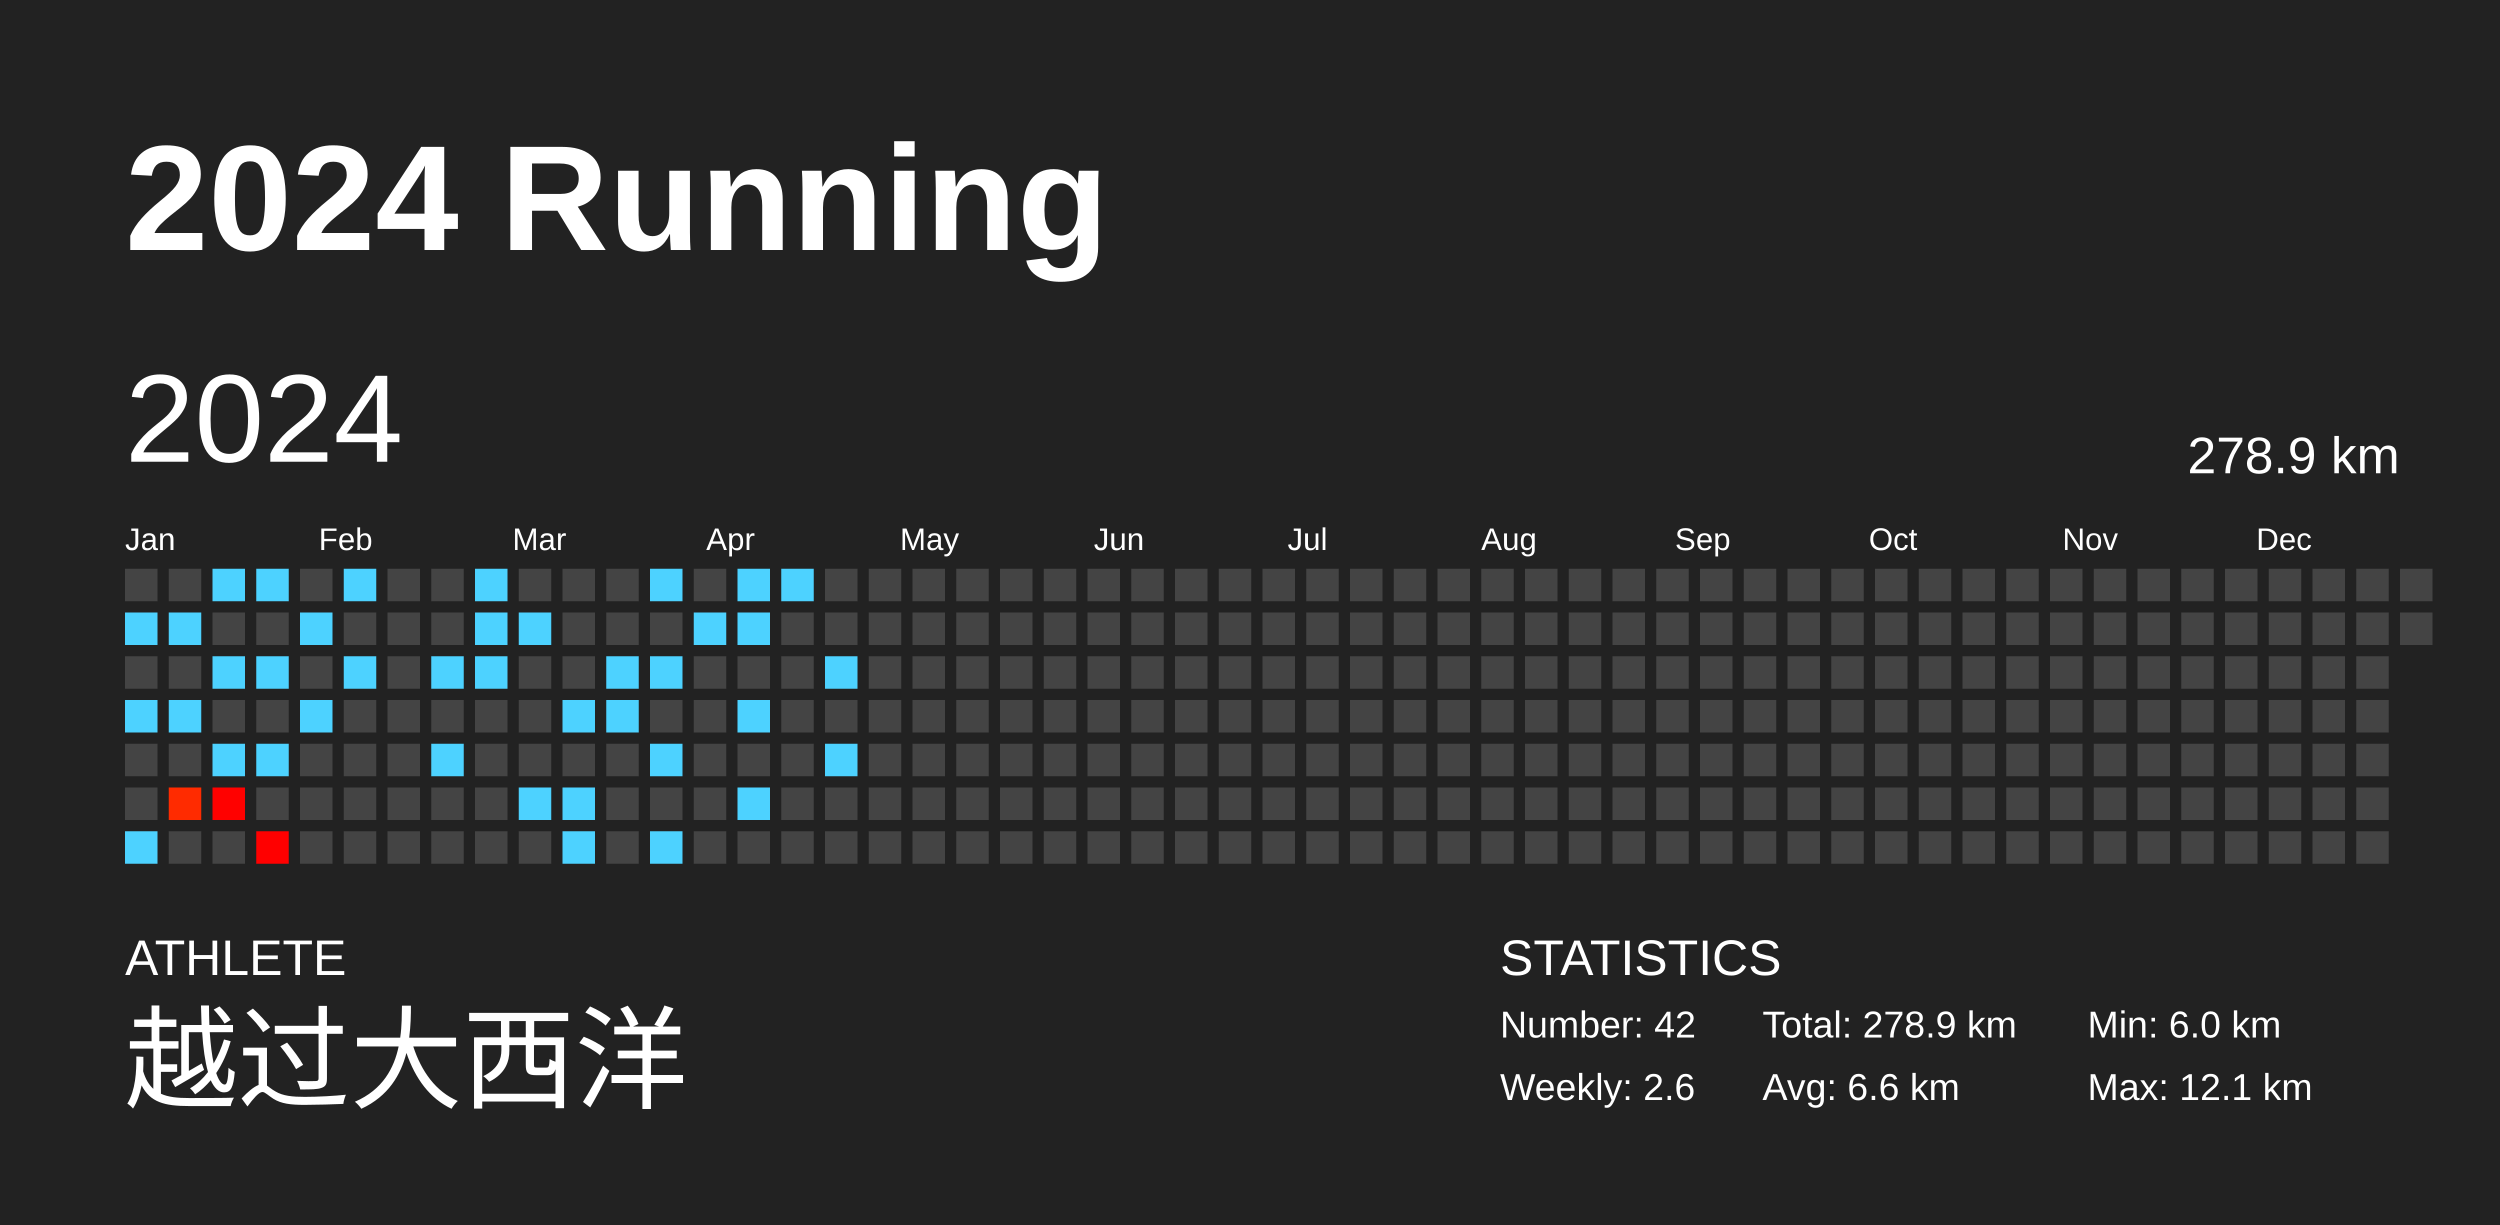
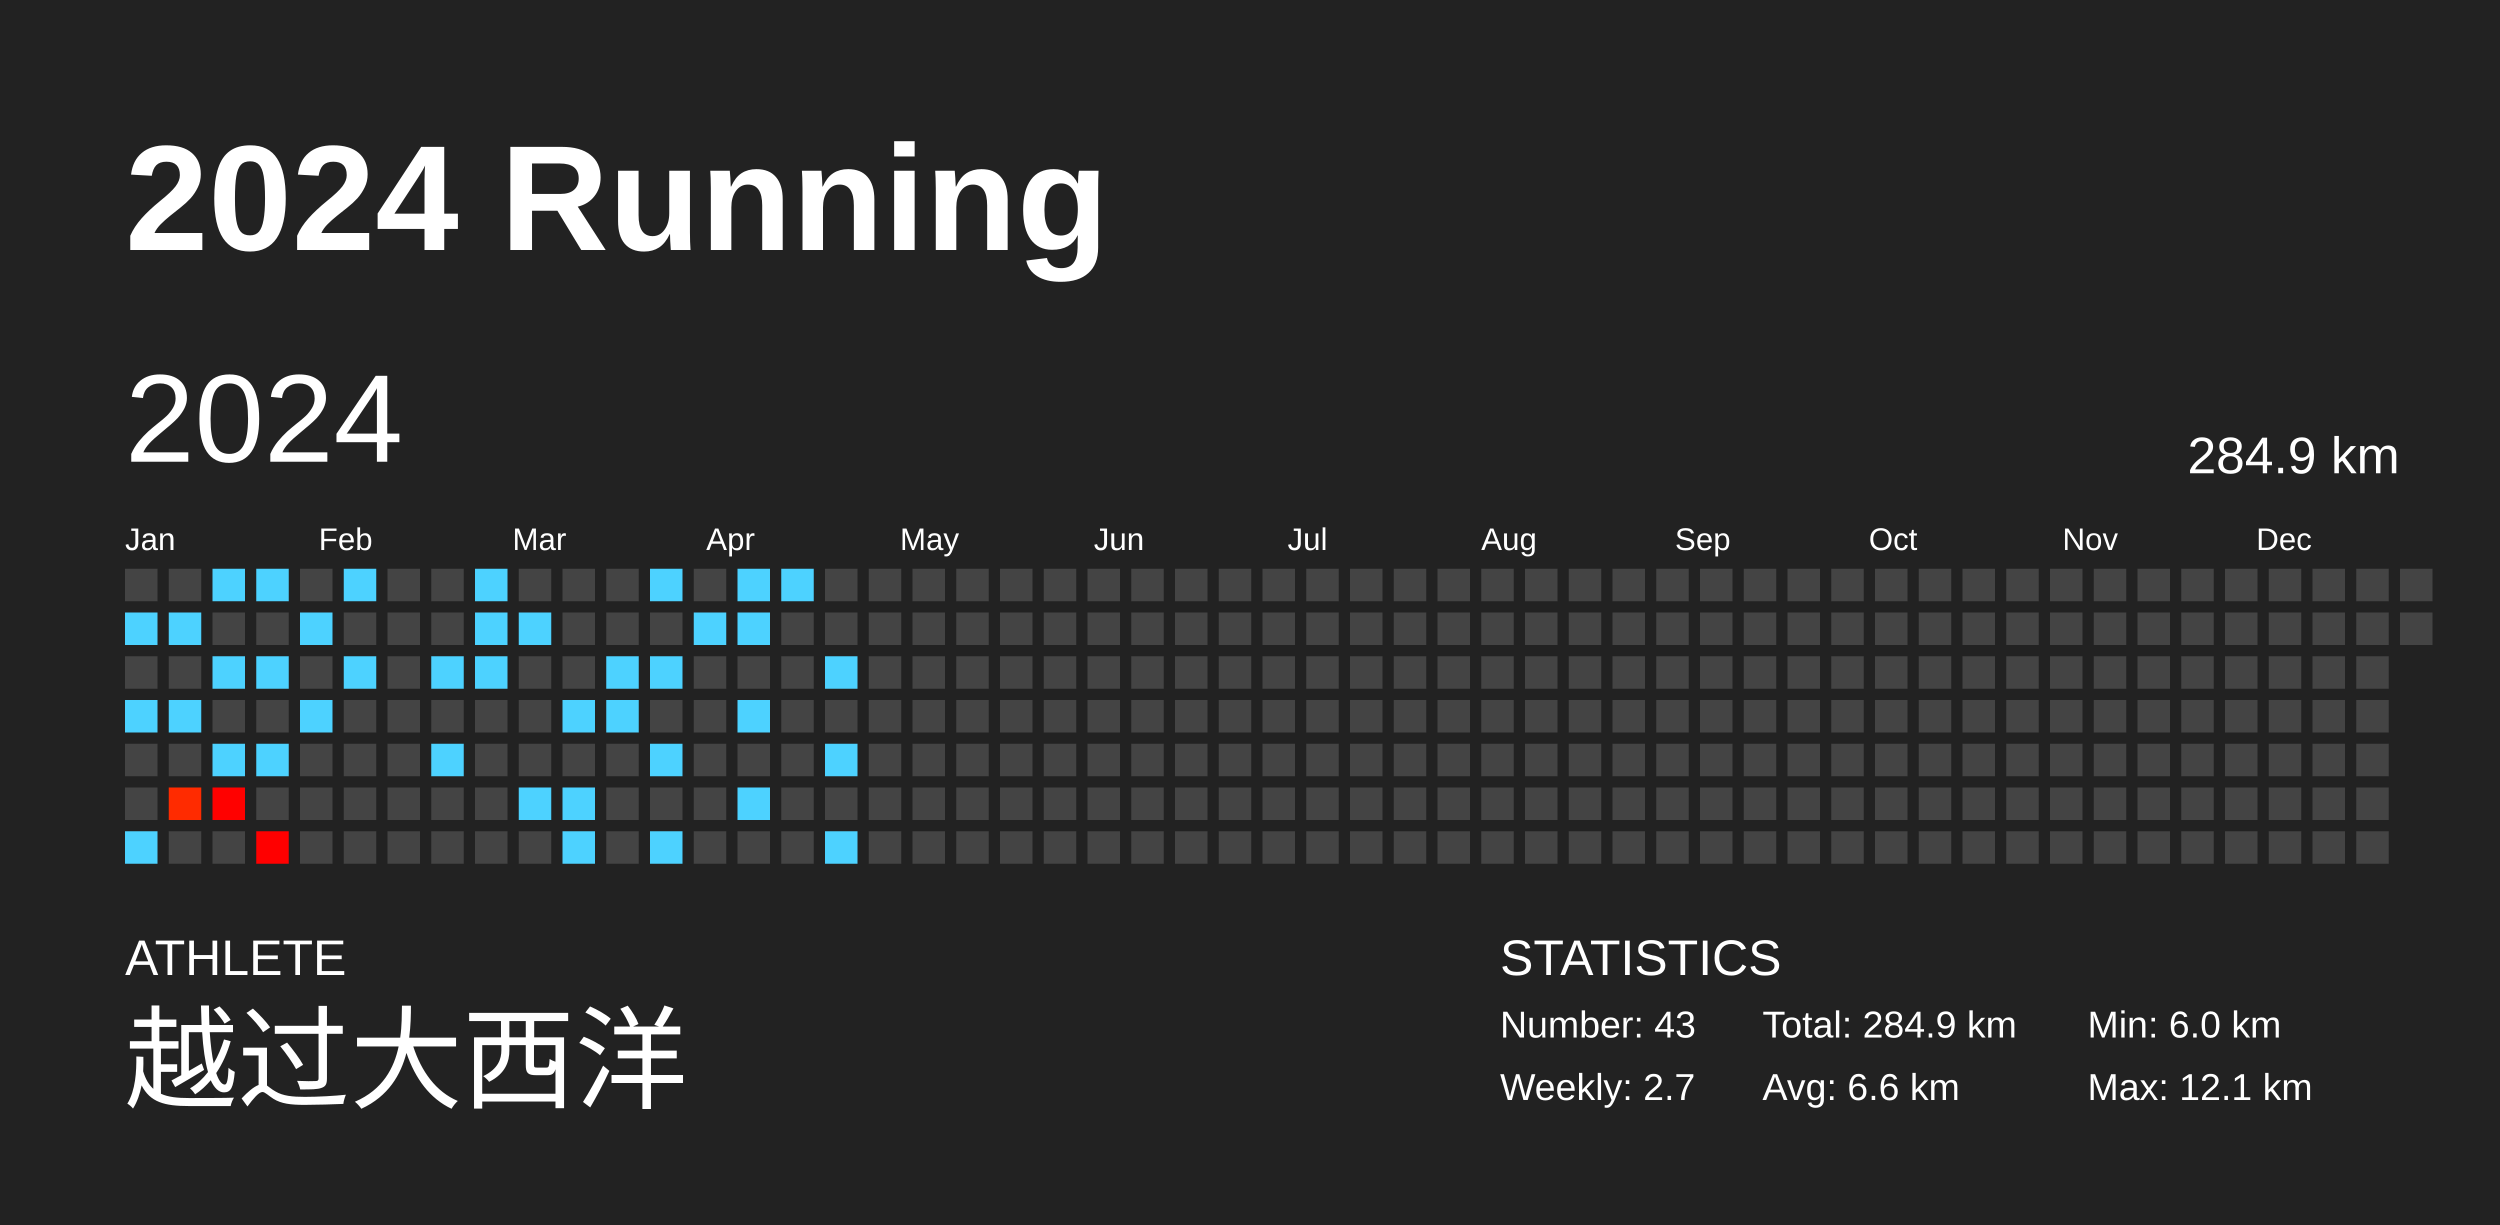
<svg xmlns="http://www.w3.org/2000/svg" baseProfile="full" height="98mm" version="1.1" viewBox="0,0,200,98" width="200mm">
  <defs />
  <rect fill="#222222" height="98" width="200" x="0" y="0" />
  <text fill="#FFFFFF" style="font-size:12px; font-family:Arial; font-weight:bold;" x="10" y="20">2024 Running</text>
  <text fill="#FFFFFF" style="font-size:4px; font-family:Arial" x="10" y="78">ATHLETE</text>
  <text fill="#FFFFFF" style="font-size:9px; font-family:Arial" x="10" y="88">越过大西洋</text>
  <text fill="#FFFFFF" style="font-size:4px; font-family:Arial" x="120" y="78">STATISTICS</text>
-   <text fill="#FFFFFF" style="font-size:3px; font-family:Arial" x="120" y="83">Number: 42</text>
-   <text fill="#FFFFFF" style="font-size:3px; font-family:Arial" x="120" y="88">Weekly: 2.6</text>
-   <text fill="#FFFFFF" style="font-size:3px; font-family:Arial" x="141" y="83">Total: 278.9 km</text>
+   <text fill="#FFFFFF" style="font-size:3px; font-family:Arial" x="120" y="83">Number: 43</text>
+   <text fill="#FFFFFF" style="font-size:3px; font-family:Arial" x="120" y="88">Weekly: 2.7</text>
+   <text fill="#FFFFFF" style="font-size:3px; font-family:Arial" x="141" y="83">Total: 284.9 km</text>
  <text fill="#FFFFFF" style="font-size:3px; font-family:Arial" x="141" y="88">Avg: 6.6 km</text>
  <text fill="#FFFFFF" style="font-size:3px; font-family:Arial" x="167" y="83">Min: 6.0 km</text>
  <text fill="#FFFFFF" style="font-size:3px; font-family:Arial" x="167" y="88">Max: 12.1 km</text>
  <text dominant-baseline="hanging" fill="#FFFFFF" style="font-size:10.0px; font-family:Arial;" x="10" y="30">2024</text>
-   <text dominant-baseline="hanging" fill="#FFFFFF" style="font-size:4.125px; font-family:Arial;" x="175" y="35">278.9 km</text>
+   <text dominant-baseline="hanging" fill="#FFFFFF" style="font-size:4.125px; font-family:Arial;" x="175" y="35">284.9 km</text>
  <text fill="#FFFFFF" style="font-size:2.5px; font-family:Arial" x="10.0" y="44">Jan</text>
  <text fill="#FFFFFF" style="font-size:2.5px; font-family:Arial" x="25.5" y="44">Feb</text>
  <text fill="#FFFFFF" style="font-size:2.5px; font-family:Arial" x="41.0" y="44">Mar</text>
  <text fill="#FFFFFF" style="font-size:2.5px; font-family:Arial" x="56.5" y="44">Apr</text>
  <text fill="#FFFFFF" style="font-size:2.5px; font-family:Arial" x="72.0" y="44">May</text>
  <text fill="#FFFFFF" style="font-size:2.5px; font-family:Arial" x="87.5" y="44">Jun</text>
  <text fill="#FFFFFF" style="font-size:2.5px; font-family:Arial" x="103.0" y="44">Jul</text>
  <text fill="#FFFFFF" style="font-size:2.5px; font-family:Arial" x="118.5" y="44">Aug</text>
  <text fill="#FFFFFF" style="font-size:2.5px; font-family:Arial" x="134.0" y="44">Sep</text>
  <text fill="#FFFFFF" style="font-size:2.5px; font-family:Arial" x="149.5" y="44">Oct</text>
  <text fill="#FFFFFF" style="font-size:2.5px; font-family:Arial" x="165.0" y="44">Nov</text>
  <text fill="#FFFFFF" style="font-size:2.5px; font-family:Arial" x="180.5" y="44">Dec</text>
  <rect fill="#444444" height="2.6" width="2.6" x="10.0" y="45.5" />
  <rect fill="#4dd2ff" height="2.6" width="2.6" x="10.0" y="49.0" />
  <rect fill="#444444" height="2.6" width="2.6" x="10.0" y="52.5" />
  <rect fill="#4dd2ff" height="2.6" width="2.6" x="10.0" y="56.0" />
  <rect fill="#444444" height="2.6" width="2.6" x="10.0" y="59.5" />
  <rect fill="#444444" height="2.6" width="2.6" x="10.0" y="63.0" />
  <rect fill="#4dd2ff" height="2.6" width="2.6" x="10.0" y="66.5" />
  <rect fill="#444444" height="2.6" width="2.6" x="13.5" y="45.5" />
  <rect fill="#4dd2ff" height="2.6" width="2.6" x="13.5" y="49.0" />
  <rect fill="#444444" height="2.6" width="2.6" x="13.5" y="52.5" />
  <rect fill="#4dd2ff" height="2.6" width="2.6" x="13.5" y="56.0" />
  <rect fill="#444444" height="2.6" width="2.6" x="13.5" y="59.5" />
  <rect fill="#ff2b00" height="2.6" width="2.6" x="13.5" y="63.0" />
  <rect fill="#444444" height="2.6" width="2.6" x="13.5" y="66.5" />
  <rect fill="#4dd2ff" height="2.6" width="2.6" x="17.0" y="45.5" />
  <rect fill="#444444" height="2.6" width="2.6" x="17.0" y="49.0" />
  <rect fill="#4dd2ff" height="2.6" width="2.6" x="17.0" y="52.5" />
  <rect fill="#444444" height="2.6" width="2.6" x="17.0" y="56.0" />
  <rect fill="#4dd2ff" height="2.6" width="2.6" x="17.0" y="59.5" />
  <rect fill="#ff0100" height="2.6" width="2.6" x="17.0" y="63.0" />
  <rect fill="#444444" height="2.6" width="2.6" x="17.0" y="66.5" />
  <rect fill="#4dd2ff" height="2.6" width="2.6" x="20.5" y="45.5" />
  <rect fill="#444444" height="2.6" width="2.6" x="20.5" y="49.0" />
  <rect fill="#4dd2ff" height="2.6" width="2.6" x="20.5" y="52.5" />
  <rect fill="#444444" height="2.6" width="2.6" x="20.5" y="56.0" />
  <rect fill="#4dd2ff" height="2.6" width="2.6" x="20.5" y="59.5" />
  <rect fill="#444444" height="2.6" width="2.6" x="20.5" y="63.0" />
  <rect fill="#ff0000" height="2.6" width="2.6" x="20.5" y="66.5" />
  <rect fill="#444444" height="2.6" width="2.6" x="24.0" y="45.5" />
  <rect fill="#4dd2ff" height="2.6" width="2.6" x="24.0" y="49.0" />
  <rect fill="#444444" height="2.6" width="2.6" x="24.0" y="52.5" />
  <rect fill="#4dd2ff" height="2.6" width="2.6" x="24.0" y="56.0" />
  <rect fill="#444444" height="2.6" width="2.6" x="24.0" y="59.5" />
  <rect fill="#444444" height="2.6" width="2.6" x="24.0" y="63.0" />
  <rect fill="#444444" height="2.6" width="2.6" x="24.0" y="66.5" />
  <rect fill="#4dd2ff" height="2.6" width="2.6" x="27.5" y="45.5" />
  <rect fill="#444444" height="2.6" width="2.6" x="27.5" y="49.0" />
  <rect fill="#4dd2ff" height="2.6" width="2.6" x="27.5" y="52.5" />
  <rect fill="#444444" height="2.6" width="2.6" x="27.5" y="56.0" />
  <rect fill="#444444" height="2.6" width="2.6" x="27.5" y="59.5" />
  <rect fill="#444444" height="2.6" width="2.6" x="27.5" y="63.0" />
  <rect fill="#444444" height="2.6" width="2.6" x="27.5" y="66.5" />
  <rect fill="#444444" height="2.6" width="2.6" x="31.0" y="45.5" />
  <rect fill="#444444" height="2.6" width="2.6" x="31.0" y="49.0" />
  <rect fill="#444444" height="2.6" width="2.6" x="31.0" y="52.5" />
  <rect fill="#444444" height="2.6" width="2.6" x="31.0" y="56.0" />
  <rect fill="#444444" height="2.6" width="2.6" x="31.0" y="59.5" />
  <rect fill="#444444" height="2.6" width="2.6" x="31.0" y="63.0" />
  <rect fill="#444444" height="2.6" width="2.6" x="31.0" y="66.5" />
  <rect fill="#444444" height="2.6" width="2.6" x="34.5" y="45.5" />
  <rect fill="#444444" height="2.6" width="2.6" x="34.5" y="49.0" />
  <rect fill="#4dd2ff" height="2.6" width="2.6" x="34.5" y="52.5" />
  <rect fill="#444444" height="2.6" width="2.6" x="34.5" y="56.0" />
  <rect fill="#4dd2ff" height="2.6" width="2.6" x="34.5" y="59.5" />
  <rect fill="#444444" height="2.6" width="2.6" x="34.5" y="63.0" />
  <rect fill="#444444" height="2.6" width="2.6" x="34.5" y="66.5" />
  <rect fill="#4dd2ff" height="2.6" width="2.6" x="38.0" y="45.5" />
  <rect fill="#4dd2ff" height="2.6" width="2.6" x="38.0" y="49.0" />
  <rect fill="#4dd2ff" height="2.6" width="2.6" x="38.0" y="52.5" />
  <rect fill="#444444" height="2.6" width="2.6" x="38.0" y="56.0" />
  <rect fill="#444444" height="2.6" width="2.6" x="38.0" y="59.5" />
  <rect fill="#444444" height="2.6" width="2.6" x="38.0" y="63.0" />
  <rect fill="#444444" height="2.6" width="2.6" x="38.0" y="66.5" />
  <rect fill="#444444" height="2.6" width="2.6" x="41.5" y="45.5" />
  <rect fill="#4dd2ff" height="2.6" width="2.6" x="41.5" y="49.0" />
  <rect fill="#444444" height="2.6" width="2.6" x="41.5" y="52.5" />
  <rect fill="#444444" height="2.6" width="2.6" x="41.5" y="56.0" />
  <rect fill="#444444" height="2.6" width="2.6" x="41.5" y="59.5" />
  <rect fill="#4dd2ff" height="2.6" width="2.6" x="41.5" y="63.0" />
  <rect fill="#444444" height="2.6" width="2.6" x="41.5" y="66.5" />
  <rect fill="#444444" height="2.6" width="2.6" x="45.0" y="45.5" />
  <rect fill="#444444" height="2.6" width="2.6" x="45.0" y="49.0" />
  <rect fill="#444444" height="2.6" width="2.6" x="45.0" y="52.5" />
  <rect fill="#4dd2ff" height="2.6" width="2.6" x="45.0" y="56.0" />
  <rect fill="#444444" height="2.6" width="2.6" x="45.0" y="59.5" />
  <rect fill="#4dd2ff" height="2.6" width="2.6" x="45.0" y="63.0" />
  <rect fill="#4dd2ff" height="2.6" width="2.6" x="45.0" y="66.5" />
  <rect fill="#444444" height="2.6" width="2.6" x="48.5" y="45.5" />
  <rect fill="#444444" height="2.6" width="2.6" x="48.5" y="49.0" />
  <rect fill="#4dd2ff" height="2.6" width="2.6" x="48.5" y="52.5" />
  <rect fill="#4dd2ff" height="2.6" width="2.6" x="48.5" y="56.0" />
  <rect fill="#444444" height="2.6" width="2.6" x="48.5" y="59.5" />
  <rect fill="#444444" height="2.6" width="2.6" x="48.5" y="63.0" />
  <rect fill="#444444" height="2.6" width="2.6" x="48.5" y="66.5" />
  <rect fill="#4dd2ff" height="2.6" width="2.6" x="52.0" y="45.5" />
  <rect fill="#444444" height="2.6" width="2.6" x="52.0" y="49.0" />
  <rect fill="#4dd2ff" height="2.6" width="2.6" x="52.0" y="52.5" />
  <rect fill="#444444" height="2.6" width="2.6" x="52.0" y="56.0" />
  <rect fill="#4dd2ff" height="2.6" width="2.6" x="52.0" y="59.5" />
  <rect fill="#444444" height="2.6" width="2.6" x="52.0" y="63.0" />
  <rect fill="#4dd2ff" height="2.6" width="2.6" x="52.0" y="66.5" />
  <rect fill="#444444" height="2.6" width="2.6" x="55.5" y="45.5" />
  <rect fill="#4dd2ff" height="2.6" width="2.6" x="55.5" y="49.0" />
  <rect fill="#444444" height="2.6" width="2.6" x="55.5" y="52.5" />
  <rect fill="#444444" height="2.6" width="2.6" x="55.5" y="56.0" />
  <rect fill="#444444" height="2.6" width="2.6" x="55.5" y="59.5" />
  <rect fill="#444444" height="2.6" width="2.6" x="55.5" y="63.0" />
  <rect fill="#444444" height="2.6" width="2.6" x="55.5" y="66.5" />
  <rect fill="#4dd2ff" height="2.6" width="2.6" x="59.0" y="45.5" />
  <rect fill="#4dd2ff" height="2.6" width="2.6" x="59.0" y="49.0" />
  <rect fill="#444444" height="2.6" width="2.6" x="59.0" y="52.5" />
  <rect fill="#4dd2ff" height="2.6" width="2.6" x="59.0" y="56.0" />
  <rect fill="#444444" height="2.6" width="2.6" x="59.0" y="59.5" />
  <rect fill="#4dd2ff" height="2.6" width="2.6" x="59.0" y="63.0" />
  <rect fill="#444444" height="2.6" width="2.6" x="59.0" y="66.5" />
  <rect fill="#4dd2ff" height="2.6" width="2.6" x="62.5" y="45.5" />
  <rect fill="#444444" height="2.6" width="2.6" x="62.5" y="49.0" />
  <rect fill="#444444" height="2.6" width="2.6" x="62.5" y="52.5" />
  <rect fill="#444444" height="2.6" width="2.6" x="62.5" y="56.0" />
  <rect fill="#444444" height="2.6" width="2.6" x="62.5" y="59.5" />
  <rect fill="#444444" height="2.6" width="2.6" x="62.5" y="63.0" />
  <rect fill="#444444" height="2.6" width="2.6" x="62.5" y="66.5" />
  <rect fill="#444444" height="2.6" width="2.6" x="66.0" y="45.5" />
  <rect fill="#444444" height="2.6" width="2.6" x="66.0" y="49.0" />
  <rect fill="#4dd2ff" height="2.6" width="2.6" x="66.0" y="52.5" />
  <rect fill="#444444" height="2.6" width="2.6" x="66.0" y="56.0" />
  <rect fill="#4dd2ff" height="2.6" width="2.6" x="66.0" y="59.5" />
  <rect fill="#444444" height="2.6" width="2.6" x="66.0" y="63.0" />
-   <rect fill="#444444" height="2.6" width="2.6" x="66.0" y="66.5" />
+   <rect fill="#4dd2ff" height="2.6" width="2.6" x="66.0" y="66.5" />
  <rect fill="#444444" height="2.6" width="2.6" x="69.5" y="45.5" />
  <rect fill="#444444" height="2.6" width="2.6" x="69.5" y="49.0" />
  <rect fill="#444444" height="2.6" width="2.6" x="69.5" y="52.5" />
  <rect fill="#444444" height="2.6" width="2.6" x="69.5" y="56.0" />
  <rect fill="#444444" height="2.6" width="2.6" x="69.5" y="59.5" />
  <rect fill="#444444" height="2.6" width="2.6" x="69.5" y="63.0" />
  <rect fill="#444444" height="2.6" width="2.6" x="69.5" y="66.5" />
  <rect fill="#444444" height="2.6" width="2.6" x="73.0" y="45.5" />
  <rect fill="#444444" height="2.6" width="2.6" x="73.0" y="49.0" />
  <rect fill="#444444" height="2.6" width="2.6" x="73.0" y="52.5" />
  <rect fill="#444444" height="2.6" width="2.6" x="73.0" y="56.0" />
  <rect fill="#444444" height="2.6" width="2.6" x="73.0" y="59.5" />
  <rect fill="#444444" height="2.6" width="2.6" x="73.0" y="63.0" />
  <rect fill="#444444" height="2.6" width="2.6" x="73.0" y="66.5" />
  <rect fill="#444444" height="2.6" width="2.6" x="76.5" y="45.5" />
  <rect fill="#444444" height="2.6" width="2.6" x="76.5" y="49.0" />
  <rect fill="#444444" height="2.6" width="2.6" x="76.5" y="52.5" />
  <rect fill="#444444" height="2.6" width="2.6" x="76.5" y="56.0" />
  <rect fill="#444444" height="2.6" width="2.6" x="76.5" y="59.5" />
  <rect fill="#444444" height="2.6" width="2.6" x="76.5" y="63.0" />
  <rect fill="#444444" height="2.6" width="2.6" x="76.5" y="66.5" />
  <rect fill="#444444" height="2.6" width="2.6" x="80.0" y="45.5" />
  <rect fill="#444444" height="2.6" width="2.6" x="80.0" y="49.0" />
  <rect fill="#444444" height="2.6" width="2.6" x="80.0" y="52.5" />
  <rect fill="#444444" height="2.6" width="2.6" x="80.0" y="56.0" />
  <rect fill="#444444" height="2.6" width="2.6" x="80.0" y="59.5" />
  <rect fill="#444444" height="2.6" width="2.6" x="80.0" y="63.0" />
  <rect fill="#444444" height="2.6" width="2.6" x="80.0" y="66.5" />
  <rect fill="#444444" height="2.6" width="2.6" x="83.5" y="45.5" />
  <rect fill="#444444" height="2.6" width="2.6" x="83.5" y="49.0" />
  <rect fill="#444444" height="2.6" width="2.6" x="83.5" y="52.5" />
  <rect fill="#444444" height="2.6" width="2.6" x="83.5" y="56.0" />
  <rect fill="#444444" height="2.6" width="2.6" x="83.5" y="59.5" />
  <rect fill="#444444" height="2.6" width="2.6" x="83.5" y="63.0" />
  <rect fill="#444444" height="2.6" width="2.6" x="83.5" y="66.5" />
  <rect fill="#444444" height="2.6" width="2.6" x="87.0" y="45.5" />
  <rect fill="#444444" height="2.6" width="2.6" x="87.0" y="49.0" />
  <rect fill="#444444" height="2.6" width="2.6" x="87.0" y="52.5" />
  <rect fill="#444444" height="2.6" width="2.6" x="87.0" y="56.0" />
  <rect fill="#444444" height="2.6" width="2.6" x="87.0" y="59.5" />
  <rect fill="#444444" height="2.6" width="2.6" x="87.0" y="63.0" />
  <rect fill="#444444" height="2.6" width="2.6" x="87.0" y="66.5" />
  <rect fill="#444444" height="2.6" width="2.6" x="90.5" y="45.5" />
  <rect fill="#444444" height="2.6" width="2.6" x="90.5" y="49.0" />
  <rect fill="#444444" height="2.6" width="2.6" x="90.5" y="52.5" />
  <rect fill="#444444" height="2.6" width="2.6" x="90.5" y="56.0" />
  <rect fill="#444444" height="2.6" width="2.6" x="90.5" y="59.5" />
  <rect fill="#444444" height="2.6" width="2.6" x="90.5" y="63.0" />
  <rect fill="#444444" height="2.6" width="2.6" x="90.5" y="66.5" />
  <rect fill="#444444" height="2.6" width="2.6" x="94.0" y="45.5" />
  <rect fill="#444444" height="2.6" width="2.6" x="94.0" y="49.0" />
  <rect fill="#444444" height="2.6" width="2.6" x="94.0" y="52.5" />
  <rect fill="#444444" height="2.6" width="2.6" x="94.0" y="56.0" />
  <rect fill="#444444" height="2.6" width="2.6" x="94.0" y="59.5" />
  <rect fill="#444444" height="2.6" width="2.6" x="94.0" y="63.0" />
  <rect fill="#444444" height="2.6" width="2.6" x="94.0" y="66.5" />
  <rect fill="#444444" height="2.6" width="2.6" x="97.5" y="45.5" />
  <rect fill="#444444" height="2.6" width="2.6" x="97.5" y="49.0" />
  <rect fill="#444444" height="2.6" width="2.6" x="97.5" y="52.5" />
  <rect fill="#444444" height="2.6" width="2.6" x="97.5" y="56.0" />
  <rect fill="#444444" height="2.6" width="2.6" x="97.5" y="59.5" />
  <rect fill="#444444" height="2.6" width="2.6" x="97.5" y="63.0" />
  <rect fill="#444444" height="2.6" width="2.6" x="97.5" y="66.5" />
  <rect fill="#444444" height="2.6" width="2.6" x="101.0" y="45.5" />
  <rect fill="#444444" height="2.6" width="2.6" x="101.0" y="49.0" />
  <rect fill="#444444" height="2.6" width="2.6" x="101.0" y="52.5" />
  <rect fill="#444444" height="2.6" width="2.6" x="101.0" y="56.0" />
  <rect fill="#444444" height="2.6" width="2.6" x="101.0" y="59.5" />
  <rect fill="#444444" height="2.6" width="2.6" x="101.0" y="63.0" />
  <rect fill="#444444" height="2.6" width="2.6" x="101.0" y="66.5" />
  <rect fill="#444444" height="2.6" width="2.6" x="104.5" y="45.5" />
  <rect fill="#444444" height="2.6" width="2.6" x="104.5" y="49.0" />
  <rect fill="#444444" height="2.6" width="2.6" x="104.5" y="52.5" />
  <rect fill="#444444" height="2.6" width="2.6" x="104.5" y="56.0" />
  <rect fill="#444444" height="2.6" width="2.6" x="104.5" y="59.5" />
  <rect fill="#444444" height="2.6" width="2.6" x="104.5" y="63.0" />
  <rect fill="#444444" height="2.6" width="2.6" x="104.5" y="66.5" />
  <rect fill="#444444" height="2.6" width="2.6" x="108.0" y="45.5" />
  <rect fill="#444444" height="2.6" width="2.6" x="108.0" y="49.0" />
  <rect fill="#444444" height="2.6" width="2.6" x="108.0" y="52.5" />
  <rect fill="#444444" height="2.6" width="2.6" x="108.0" y="56.0" />
  <rect fill="#444444" height="2.6" width="2.6" x="108.0" y="59.5" />
  <rect fill="#444444" height="2.6" width="2.6" x="108.0" y="63.0" />
  <rect fill="#444444" height="2.6" width="2.6" x="108.0" y="66.5" />
  <rect fill="#444444" height="2.6" width="2.6" x="111.5" y="45.5" />
  <rect fill="#444444" height="2.6" width="2.6" x="111.5" y="49.0" />
  <rect fill="#444444" height="2.6" width="2.6" x="111.5" y="52.5" />
  <rect fill="#444444" height="2.6" width="2.6" x="111.5" y="56.0" />
  <rect fill="#444444" height="2.6" width="2.6" x="111.5" y="59.5" />
  <rect fill="#444444" height="2.6" width="2.6" x="111.5" y="63.0" />
  <rect fill="#444444" height="2.6" width="2.6" x="111.5" y="66.5" />
  <rect fill="#444444" height="2.6" width="2.6" x="115.0" y="45.5" />
  <rect fill="#444444" height="2.6" width="2.6" x="115.0" y="49.0" />
  <rect fill="#444444" height="2.6" width="2.6" x="115.0" y="52.5" />
  <rect fill="#444444" height="2.6" width="2.6" x="115.0" y="56.0" />
  <rect fill="#444444" height="2.6" width="2.6" x="115.0" y="59.5" />
  <rect fill="#444444" height="2.6" width="2.6" x="115.0" y="63.0" />
  <rect fill="#444444" height="2.6" width="2.6" x="115.0" y="66.5" />
  <rect fill="#444444" height="2.6" width="2.6" x="118.5" y="45.5" />
  <rect fill="#444444" height="2.6" width="2.6" x="118.5" y="49.0" />
  <rect fill="#444444" height="2.6" width="2.6" x="118.5" y="52.5" />
  <rect fill="#444444" height="2.6" width="2.6" x="118.5" y="56.0" />
  <rect fill="#444444" height="2.6" width="2.6" x="118.5" y="59.5" />
  <rect fill="#444444" height="2.6" width="2.6" x="118.5" y="63.0" />
  <rect fill="#444444" height="2.6" width="2.6" x="118.5" y="66.5" />
  <rect fill="#444444" height="2.6" width="2.6" x="122.0" y="45.5" />
  <rect fill="#444444" height="2.6" width="2.6" x="122.0" y="49.0" />
  <rect fill="#444444" height="2.6" width="2.6" x="122.0" y="52.5" />
  <rect fill="#444444" height="2.6" width="2.6" x="122.0" y="56.0" />
  <rect fill="#444444" height="2.6" width="2.6" x="122.0" y="59.5" />
  <rect fill="#444444" height="2.6" width="2.6" x="122.0" y="63.0" />
  <rect fill="#444444" height="2.6" width="2.6" x="122.0" y="66.5" />
  <rect fill="#444444" height="2.6" width="2.6" x="125.5" y="45.5" />
  <rect fill="#444444" height="2.6" width="2.6" x="125.5" y="49.0" />
  <rect fill="#444444" height="2.6" width="2.6" x="125.5" y="52.5" />
  <rect fill="#444444" height="2.6" width="2.6" x="125.5" y="56.0" />
  <rect fill="#444444" height="2.6" width="2.6" x="125.5" y="59.5" />
  <rect fill="#444444" height="2.6" width="2.6" x="125.5" y="63.0" />
  <rect fill="#444444" height="2.6" width="2.6" x="125.5" y="66.5" />
  <rect fill="#444444" height="2.6" width="2.6" x="129.0" y="45.5" />
  <rect fill="#444444" height="2.6" width="2.6" x="129.0" y="49.0" />
  <rect fill="#444444" height="2.6" width="2.6" x="129.0" y="52.5" />
  <rect fill="#444444" height="2.6" width="2.6" x="129.0" y="56.0" />
  <rect fill="#444444" height="2.6" width="2.6" x="129.0" y="59.5" />
  <rect fill="#444444" height="2.6" width="2.6" x="129.0" y="63.0" />
  <rect fill="#444444" height="2.6" width="2.6" x="129.0" y="66.5" />
  <rect fill="#444444" height="2.6" width="2.6" x="132.5" y="45.5" />
  <rect fill="#444444" height="2.6" width="2.6" x="132.5" y="49.0" />
  <rect fill="#444444" height="2.6" width="2.6" x="132.5" y="52.5" />
  <rect fill="#444444" height="2.6" width="2.6" x="132.5" y="56.0" />
  <rect fill="#444444" height="2.6" width="2.6" x="132.5" y="59.5" />
  <rect fill="#444444" height="2.6" width="2.6" x="132.5" y="63.0" />
  <rect fill="#444444" height="2.6" width="2.6" x="132.5" y="66.5" />
  <rect fill="#444444" height="2.6" width="2.6" x="136.0" y="45.5" />
  <rect fill="#444444" height="2.6" width="2.6" x="136.0" y="49.0" />
  <rect fill="#444444" height="2.6" width="2.6" x="136.0" y="52.5" />
  <rect fill="#444444" height="2.6" width="2.6" x="136.0" y="56.0" />
  <rect fill="#444444" height="2.6" width="2.6" x="136.0" y="59.5" />
  <rect fill="#444444" height="2.6" width="2.6" x="136.0" y="63.0" />
  <rect fill="#444444" height="2.6" width="2.6" x="136.0" y="66.5" />
  <rect fill="#444444" height="2.6" width="2.6" x="139.5" y="45.5" />
  <rect fill="#444444" height="2.6" width="2.6" x="139.5" y="49.0" />
  <rect fill="#444444" height="2.6" width="2.6" x="139.5" y="52.5" />
  <rect fill="#444444" height="2.6" width="2.6" x="139.5" y="56.0" />
  <rect fill="#444444" height="2.6" width="2.6" x="139.5" y="59.5" />
  <rect fill="#444444" height="2.6" width="2.6" x="139.5" y="63.0" />
  <rect fill="#444444" height="2.6" width="2.6" x="139.5" y="66.5" />
  <rect fill="#444444" height="2.6" width="2.6" x="143.0" y="45.5" />
  <rect fill="#444444" height="2.6" width="2.6" x="143.0" y="49.0" />
  <rect fill="#444444" height="2.6" width="2.6" x="143.0" y="52.5" />
  <rect fill="#444444" height="2.6" width="2.6" x="143.0" y="56.0" />
  <rect fill="#444444" height="2.6" width="2.6" x="143.0" y="59.5" />
  <rect fill="#444444" height="2.6" width="2.6" x="143.0" y="63.0" />
  <rect fill="#444444" height="2.6" width="2.6" x="143.0" y="66.5" />
  <rect fill="#444444" height="2.6" width="2.6" x="146.5" y="45.5" />
  <rect fill="#444444" height="2.6" width="2.6" x="146.5" y="49.0" />
  <rect fill="#444444" height="2.6" width="2.6" x="146.5" y="52.5" />
  <rect fill="#444444" height="2.6" width="2.6" x="146.5" y="56.0" />
  <rect fill="#444444" height="2.6" width="2.6" x="146.5" y="59.5" />
  <rect fill="#444444" height="2.6" width="2.6" x="146.5" y="63.0" />
  <rect fill="#444444" height="2.6" width="2.6" x="146.5" y="66.5" />
  <rect fill="#444444" height="2.6" width="2.6" x="150.0" y="45.5" />
  <rect fill="#444444" height="2.6" width="2.6" x="150.0" y="49.0" />
  <rect fill="#444444" height="2.6" width="2.6" x="150.0" y="52.5" />
  <rect fill="#444444" height="2.6" width="2.6" x="150.0" y="56.0" />
  <rect fill="#444444" height="2.6" width="2.6" x="150.0" y="59.5" />
  <rect fill="#444444" height="2.6" width="2.6" x="150.0" y="63.0" />
  <rect fill="#444444" height="2.6" width="2.6" x="150.0" y="66.5" />
  <rect fill="#444444" height="2.6" width="2.6" x="153.5" y="45.5" />
  <rect fill="#444444" height="2.6" width="2.6" x="153.5" y="49.0" />
  <rect fill="#444444" height="2.6" width="2.6" x="153.5" y="52.5" />
  <rect fill="#444444" height="2.6" width="2.6" x="153.5" y="56.0" />
  <rect fill="#444444" height="2.6" width="2.6" x="153.5" y="59.5" />
  <rect fill="#444444" height="2.6" width="2.6" x="153.5" y="63.0" />
  <rect fill="#444444" height="2.6" width="2.6" x="153.5" y="66.5" />
  <rect fill="#444444" height="2.6" width="2.6" x="157.0" y="45.5" />
  <rect fill="#444444" height="2.6" width="2.6" x="157.0" y="49.0" />
  <rect fill="#444444" height="2.6" width="2.6" x="157.0" y="52.5" />
  <rect fill="#444444" height="2.6" width="2.6" x="157.0" y="56.0" />
  <rect fill="#444444" height="2.6" width="2.6" x="157.0" y="59.5" />
  <rect fill="#444444" height="2.6" width="2.6" x="157.0" y="63.0" />
  <rect fill="#444444" height="2.6" width="2.6" x="157.0" y="66.5" />
  <rect fill="#444444" height="2.6" width="2.6" x="160.5" y="45.5" />
  <rect fill="#444444" height="2.6" width="2.6" x="160.5" y="49.0" />
  <rect fill="#444444" height="2.6" width="2.6" x="160.5" y="52.5" />
  <rect fill="#444444" height="2.6" width="2.6" x="160.5" y="56.0" />
  <rect fill="#444444" height="2.6" width="2.6" x="160.5" y="59.5" />
  <rect fill="#444444" height="2.6" width="2.6" x="160.5" y="63.0" />
  <rect fill="#444444" height="2.6" width="2.6" x="160.5" y="66.5" />
  <rect fill="#444444" height="2.6" width="2.6" x="164.0" y="45.5" />
  <rect fill="#444444" height="2.6" width="2.6" x="164.0" y="49.0" />
  <rect fill="#444444" height="2.6" width="2.6" x="164.0" y="52.5" />
  <rect fill="#444444" height="2.6" width="2.6" x="164.0" y="56.0" />
  <rect fill="#444444" height="2.6" width="2.6" x="164.0" y="59.5" />
  <rect fill="#444444" height="2.6" width="2.6" x="164.0" y="63.0" />
  <rect fill="#444444" height="2.6" width="2.6" x="164.0" y="66.5" />
  <rect fill="#444444" height="2.6" width="2.6" x="167.5" y="45.5" />
  <rect fill="#444444" height="2.6" width="2.6" x="167.5" y="49.0" />
  <rect fill="#444444" height="2.6" width="2.6" x="167.5" y="52.5" />
  <rect fill="#444444" height="2.6" width="2.6" x="167.5" y="56.0" />
  <rect fill="#444444" height="2.6" width="2.6" x="167.5" y="59.5" />
  <rect fill="#444444" height="2.6" width="2.6" x="167.5" y="63.0" />
  <rect fill="#444444" height="2.6" width="2.6" x="167.5" y="66.5" />
  <rect fill="#444444" height="2.6" width="2.6" x="171.0" y="45.5" />
  <rect fill="#444444" height="2.6" width="2.6" x="171.0" y="49.0" />
  <rect fill="#444444" height="2.6" width="2.6" x="171.0" y="52.5" />
  <rect fill="#444444" height="2.6" width="2.6" x="171.0" y="56.0" />
  <rect fill="#444444" height="2.6" width="2.6" x="171.0" y="59.5" />
  <rect fill="#444444" height="2.6" width="2.6" x="171.0" y="63.0" />
  <rect fill="#444444" height="2.6" width="2.6" x="171.0" y="66.5" />
  <rect fill="#444444" height="2.6" width="2.6" x="174.5" y="45.5" />
  <rect fill="#444444" height="2.6" width="2.6" x="174.5" y="49.0" />
  <rect fill="#444444" height="2.6" width="2.6" x="174.5" y="52.5" />
  <rect fill="#444444" height="2.6" width="2.6" x="174.5" y="56.0" />
  <rect fill="#444444" height="2.6" width="2.6" x="174.5" y="59.5" />
  <rect fill="#444444" height="2.6" width="2.6" x="174.5" y="63.0" />
  <rect fill="#444444" height="2.6" width="2.6" x="174.5" y="66.5" />
  <rect fill="#444444" height="2.6" width="2.6" x="178.0" y="45.5" />
  <rect fill="#444444" height="2.6" width="2.6" x="178.0" y="49.0" />
  <rect fill="#444444" height="2.6" width="2.6" x="178.0" y="52.5" />
  <rect fill="#444444" height="2.6" width="2.6" x="178.0" y="56.0" />
  <rect fill="#444444" height="2.6" width="2.6" x="178.0" y="59.5" />
  <rect fill="#444444" height="2.6" width="2.6" x="178.0" y="63.0" />
  <rect fill="#444444" height="2.6" width="2.6" x="178.0" y="66.5" />
  <rect fill="#444444" height="2.6" width="2.6" x="181.5" y="45.5" />
  <rect fill="#444444" height="2.6" width="2.6" x="181.5" y="49.0" />
  <rect fill="#444444" height="2.6" width="2.6" x="181.5" y="52.5" />
  <rect fill="#444444" height="2.6" width="2.6" x="181.5" y="56.0" />
  <rect fill="#444444" height="2.6" width="2.6" x="181.5" y="59.5" />
  <rect fill="#444444" height="2.6" width="2.6" x="181.5" y="63.0" />
  <rect fill="#444444" height="2.6" width="2.6" x="181.5" y="66.5" />
  <rect fill="#444444" height="2.6" width="2.6" x="185.0" y="45.5" />
  <rect fill="#444444" height="2.6" width="2.6" x="185.0" y="49.0" />
  <rect fill="#444444" height="2.6" width="2.6" x="185.0" y="52.5" />
  <rect fill="#444444" height="2.6" width="2.6" x="185.0" y="56.0" />
  <rect fill="#444444" height="2.6" width="2.6" x="185.0" y="59.5" />
  <rect fill="#444444" height="2.6" width="2.6" x="185.0" y="63.0" />
  <rect fill="#444444" height="2.6" width="2.6" x="185.0" y="66.5" />
  <rect fill="#444444" height="2.6" width="2.6" x="188.5" y="45.5" />
  <rect fill="#444444" height="2.6" width="2.6" x="188.5" y="49.0" />
  <rect fill="#444444" height="2.6" width="2.6" x="188.5" y="52.5" />
  <rect fill="#444444" height="2.6" width="2.6" x="188.5" y="56.0" />
  <rect fill="#444444" height="2.6" width="2.6" x="188.5" y="59.5" />
  <rect fill="#444444" height="2.6" width="2.6" x="188.5" y="63.0" />
  <rect fill="#444444" height="2.6" width="2.6" x="188.5" y="66.5" />
  <rect fill="#444444" height="2.6" width="2.6" x="192.0" y="45.5" />
  <rect fill="#444444" height="2.6" width="2.6" x="192.0" y="49.0" />
</svg>
